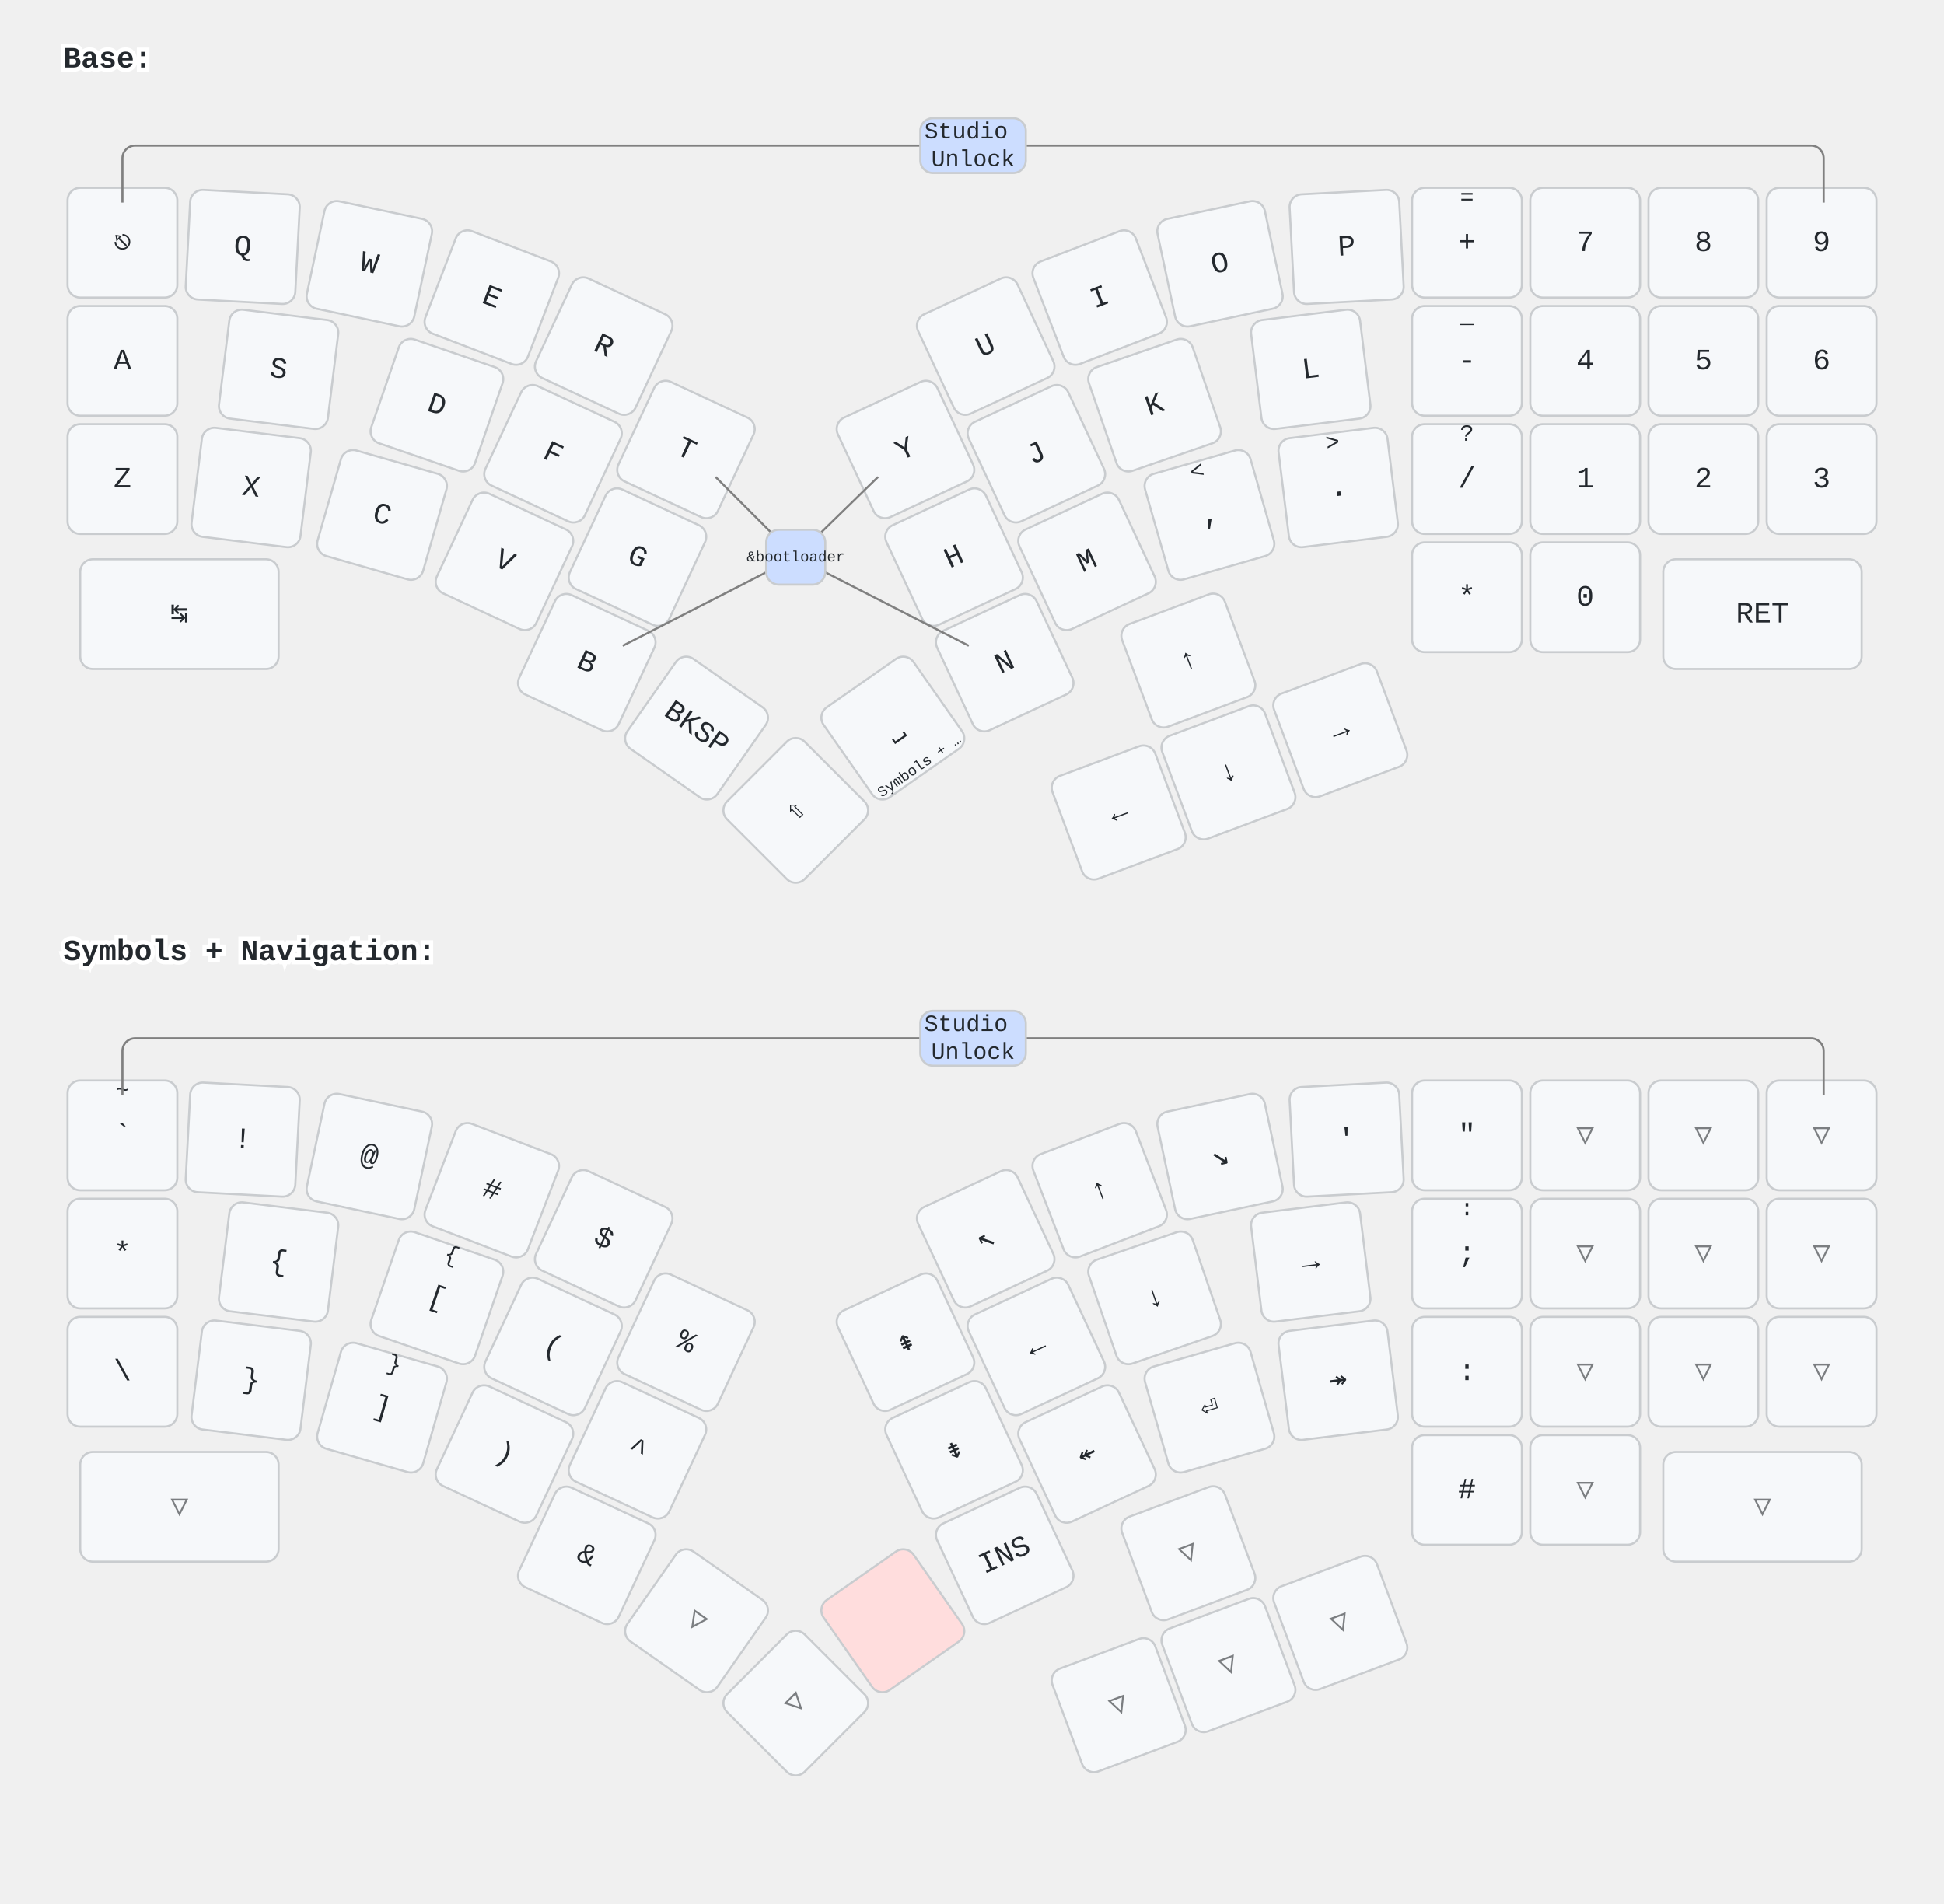
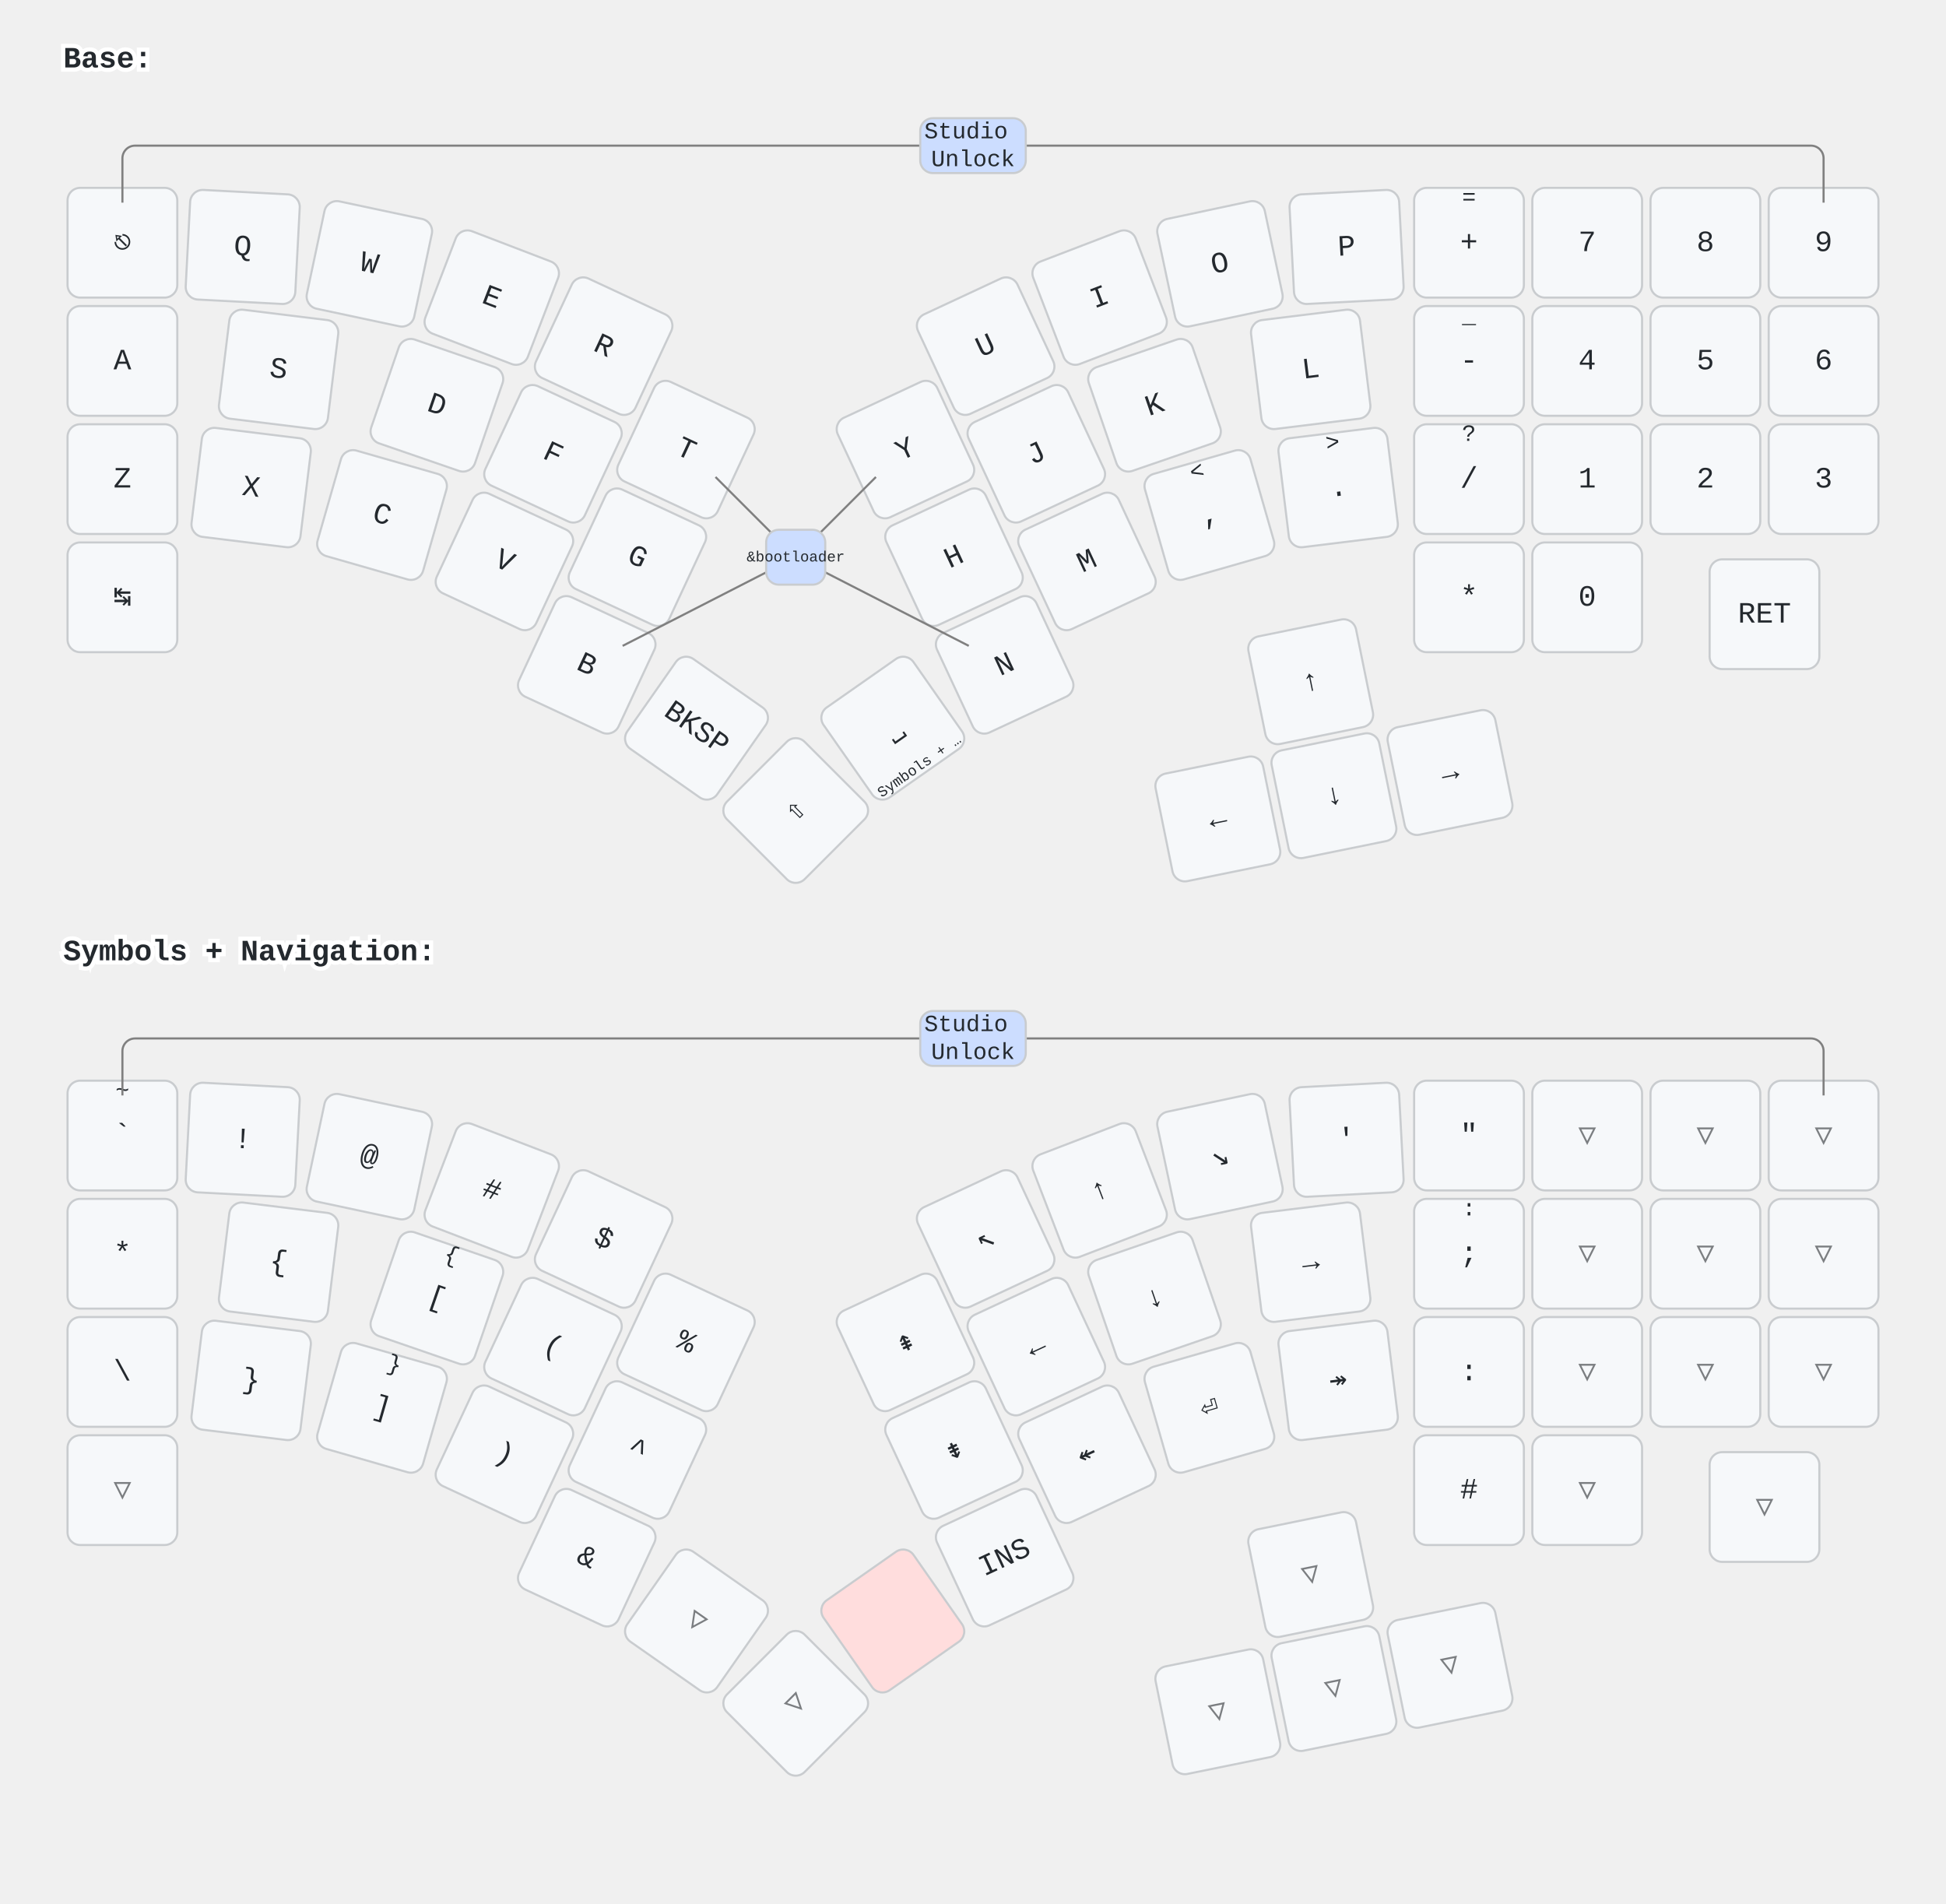
- <svg xmlns="http://www.w3.org/2000/svg" width="921" height="902" viewBox="0 0 921 902" class="keymap">
+ <svg xmlns="http://www.w3.org/2000/svg" width="922" height="902" viewBox="0 0 922 902" class="keymap">
  <style>/* inherit to force styles through use tags */
svg path {
    fill: inherit;
}

/* font and background color specifications */
svg.keymap {
    font-family: SFMono-Regular,Consolas,Liberation Mono,Menlo,monospace;
    font-size: 14px;
    font-kerning: normal;
    text-rendering: optimizeLegibility;
    fill: #24292e;
}

/* default key styling */
rect.key {
    fill: #f6f8fa;
}

rect.key, rect.combo {
    stroke: #c9cccf;
    stroke-width: 1;
}

/* default key side styling, only used is draw_key_sides is set */
rect.side {
    filter: brightness(90%);
}

/* color accent for combo boxes */
rect.combo, rect.combo-separate {
    fill: #cdf;
}

/* color accent for held keys */
rect.held, rect.combo.held {
    fill: #fdd;
}

/* color accent for ghost (optional) keys */
rect.ghost, rect.combo.ghost {
    stroke-dasharray: 4, 4;
    stroke-width: 2;
}

text {
    text-anchor: middle;
    dominant-baseline: middle;
}

/* styling for layer labels */
text.label {
    font-weight: bold;
    text-anchor: start;
    stroke: white;
    stroke-width: 4;
    paint-order: stroke;
}

/* styling for optional footer */
text.footer {
    text-anchor: end;
    dominant-baseline: auto;
    stroke: white;
    stroke-width: 4;
    paint-order: stroke;
}

/* styling for combo tap, and key non-tap label text */
text.combo, text.hold, text.shifted, text.left, text.right {
    font-size: 11px;
}

text.hold {
    text-anchor: middle;
    dominant-baseline: auto;
}

text.shifted {
    text-anchor: middle;
    dominant-baseline: hanging;
}

text.left {
    text-anchor: start;
}

text.right {
    text-anchor: end;
}

text.layer-activator {
    text-decoration: underline;
}

/* styling for hold/shifted label text in combo box */
text.combo.hold, text.combo.shifted, text.combo.left, text.combo.right {
    font-size: 8px;
}

/* lighter symbol for transparent keys */
text.trans {
    fill: #7b7e81;
}

/* styling for combo dendrons */
path.combo {
    stroke-width: 1;
    stroke: gray;
    fill: none;
}

/* Start Tabler Icons Cleanup */
/* cannot use height/width with glyphs */
.icon-tabler &gt; path {
    fill: inherit;
    stroke: inherit;
    stroke-width: 2;
}
/* hide tabler's default box */
.icon-tabler &gt; path[stroke="none"][fill="none"] {
    visibility: hidden;
}
/* End Tabler Icons Cleanup */
</style>
  <g transform="translate(30, 0)" class="layer-Base">
    <text x="0" y="28" class="label" id="Base">Base:</text>
    <g transform="translate(0, 87)">
      <g transform="translate(28, 28)" class="key keypos-0">
        <rect rx="6" ry="6" x="-26" y="-26" width="52" height="52" class="key" />
        <text x="0" y="0" class="key tap">⎋</text>
      </g>
      <g transform="translate(85, 30) rotate(3.0)" class="key keypos-1">
        <rect rx="6" ry="6" x="-26" y="-26" width="52" height="52" class="key" />
        <text x="0" y="0" class="key tap">Q</text>
      </g>
      <g transform="translate(145, 38) rotate(12.0)" class="key keypos-2">
        <rect rx="6" ry="6" x="-26" y="-26" width="52" height="52" class="key" />
        <text x="0" y="0" class="key tap">W</text>
      </g>
      <g transform="translate(203, 54) rotate(21.0)" class="key keypos-3">
        <rect rx="6" ry="6" x="-26" y="-26" width="52" height="52" class="key" />
        <text x="0" y="0" class="key tap">E</text>
      </g>
      <g transform="translate(256, 77) rotate(25.0)" class="key keypos-4">
        <rect rx="6" ry="6" x="-26" y="-26" width="52" height="52" class="key" />
        <text x="0" y="0" class="key tap">R</text>
      </g>
      <g transform="translate(295, 126) rotate(25.0)" class="key keypos-5">
        <rect rx="6" ry="6" x="-26" y="-26" width="52" height="52" class="key" />
        <text x="0" y="0" class="key tap">T</text>
      </g>
      <g transform="translate(399, 126) rotate(-25.0)" class="key keypos-6">
        <rect rx="6" ry="6" x="-26" y="-26" width="52" height="52" class="key" />
        <text x="0" y="0" class="key tap">Y</text>
      </g>
      <g transform="translate(437, 77) rotate(-25.0)" class="key keypos-7">
        <rect rx="6" ry="6" x="-26" y="-26" width="52" height="52" class="key" />
        <text x="0" y="0" class="key tap">U</text>
      </g>
      <g transform="translate(491, 54) rotate(-21.0)" class="key keypos-8">
        <rect rx="6" ry="6" x="-26" y="-26" width="52" height="52" class="key" />
        <text x="0" y="0" class="key tap">I</text>
      </g>
      <g transform="translate(548, 38) rotate(-12.0)" class="key keypos-9">
        <rect rx="6" ry="6" x="-26" y="-26" width="52" height="52" class="key" />
        <text x="0" y="0" class="key tap">O</text>
      </g>
      <g transform="translate(608, 30) rotate(-3.0)" class="key keypos-10">
        <rect rx="6" ry="6" x="-26" y="-26" width="52" height="52" class="key" />
        <text x="0" y="0" class="key tap">P</text>
      </g>
-       <g transform="translate(665, 28)" class="key keypos-11">
+       <g transform="translate(666, 28)" class="key keypos-11">
        <rect rx="6" ry="6" x="-26" y="-26" width="52" height="52" class="key" />
        <text x="0" y="0" class="key tap">+</text>
        <text x="0" y="-24" class="key shifted">=</text>
      </g>
-       <g transform="translate(721, 28)" class="key keypos-12">
+       <g transform="translate(722, 28)" class="key keypos-12">
        <rect rx="6" ry="6" x="-26" y="-26" width="52" height="52" class="key" />
        <text x="0" y="0" class="key tap">7</text>
      </g>
-       <g transform="translate(777, 28)" class="key keypos-13">
+       <g transform="translate(778, 28)" class="key keypos-13">
        <rect rx="6" ry="6" x="-26" y="-26" width="52" height="52" class="key" />
        <text x="0" y="0" class="key tap">8</text>
      </g>
-       <g transform="translate(833, 28)" class="key keypos-14">
+       <g transform="translate(834, 28)" class="key keypos-14">
        <rect rx="6" ry="6" x="-26" y="-26" width="52" height="52" class="key" />
        <text x="0" y="0" class="key tap">9</text>
      </g>
      <g transform="translate(28, 84)" class="key keypos-15">
        <rect rx="6" ry="6" x="-26" y="-26" width="52" height="52" class="key" />
        <text x="0" y="0" class="key tap">A</text>
      </g>
      <g transform="translate(102, 88) rotate(7.0)" class="key keypos-16">
        <rect rx="6" ry="6" x="-26" y="-26" width="52" height="52" class="key" />
        <text x="0" y="0" class="key tap">S</text>
      </g>
      <g transform="translate(177, 105) rotate(19.0)" class="key keypos-17">
        <rect rx="6" ry="6" x="-26" y="-26" width="52" height="52" class="key" />
        <text x="0" y="0" class="key tap">D</text>
      </g>
      <g transform="translate(232, 128) rotate(25.0)" class="key keypos-18">
        <rect rx="6" ry="6" x="-26" y="-26" width="52" height="52" class="key" />
        <text x="0" y="0" class="key tap">F</text>
      </g>
      <g transform="translate(272, 177) rotate(25.0)" class="key keypos-19">
        <rect rx="6" ry="6" x="-26" y="-26" width="52" height="52" class="key" />
        <text x="0" y="0" class="key tap">G</text>
      </g>
      <g transform="translate(422, 177) rotate(-25.0)" class="key keypos-20">
        <rect rx="6" ry="6" x="-26" y="-26" width="52" height="52" class="key" />
        <text x="0" y="0" class="key tap">H</text>
      </g>
      <g transform="translate(461, 128) rotate(-25.0)" class="key keypos-21">
        <rect rx="6" ry="6" x="-26" y="-26" width="52" height="52" class="key" />
        <text x="0" y="0" class="key tap">J</text>
      </g>
      <g transform="translate(517, 105) rotate(-19.0)" class="key keypos-22">
        <rect rx="6" ry="6" x="-26" y="-26" width="52" height="52" class="key" />
        <text x="0" y="0" class="key tap">K</text>
      </g>
      <g transform="translate(591, 88) rotate(-7.0)" class="key keypos-23">
        <rect rx="6" ry="6" x="-26" y="-26" width="52" height="52" class="key" />
        <text x="0" y="0" class="key tap">L</text>
      </g>
-       <g transform="translate(665, 84)" class="key keypos-24">
+       <g transform="translate(666, 84)" class="key keypos-24">
        <rect rx="6" ry="6" x="-26" y="-26" width="52" height="52" class="key" />
        <text x="0" y="0" class="key tap">-</text>
        <text x="0" y="-24" class="key shifted">_</text>
      </g>
-       <g transform="translate(721, 84)" class="key keypos-25">
+       <g transform="translate(722, 84)" class="key keypos-25">
        <rect rx="6" ry="6" x="-26" y="-26" width="52" height="52" class="key" />
        <text x="0" y="0" class="key tap">4</text>
      </g>
-       <g transform="translate(777, 84)" class="key keypos-26">
+       <g transform="translate(778, 84)" class="key keypos-26">
        <rect rx="6" ry="6" x="-26" y="-26" width="52" height="52" class="key" />
        <text x="0" y="0" class="key tap">5</text>
      </g>
-       <g transform="translate(833, 84)" class="key keypos-27">
+       <g transform="translate(834, 84)" class="key keypos-27">
        <rect rx="6" ry="6" x="-26" y="-26" width="52" height="52" class="key" />
        <text x="0" y="0" class="key tap">6</text>
      </g>
      <g transform="translate(28, 140)" class="key keypos-28">
        <rect rx="6" ry="6" x="-26" y="-26" width="52" height="52" class="key" />
        <text x="0" y="0" class="key tap">Z</text>
      </g>
      <g transform="translate(89, 144) rotate(7.0)" class="key keypos-29">
        <rect rx="6" ry="6" x="-26" y="-26" width="52" height="52" class="key" />
        <text x="0" y="0" class="key tap">X</text>
      </g>
      <g transform="translate(151, 157) rotate(16.0)" class="key keypos-30">
        <rect rx="6" ry="6" x="-26" y="-26" width="52" height="52" class="key" />
        <text x="0" y="0" class="key tap">C</text>
      </g>
      <g transform="translate(209, 179) rotate(25.0)" class="key keypos-31">
        <rect rx="6" ry="6" x="-26" y="-26" width="52" height="52" class="key" />
        <text x="0" y="0" class="key tap">V</text>
      </g>
-       <g transform="translate(248, 227) rotate(25.0)" class="key keypos-32">
+       <g transform="translate(248, 228) rotate(25.0)" class="key keypos-32">
        <rect rx="6" ry="6" x="-26" y="-26" width="52" height="52" class="key" />
        <text x="0" y="0" class="key tap">B</text>
      </g>
-       <g transform="translate(446, 227) rotate(-25.0)" class="key keypos-33">
+       <g transform="translate(446, 228) rotate(-25.0)" class="key keypos-33">
        <rect rx="6" ry="6" x="-26" y="-26" width="52" height="52" class="key" />
        <text x="0" y="0" class="key tap">N</text>
      </g>
      <g transform="translate(485, 179) rotate(-25.0)" class="key keypos-34">
        <rect rx="6" ry="6" x="-26" y="-26" width="52" height="52" class="key" />
        <text x="0" y="0" class="key tap">M</text>
      </g>
      <g transform="translate(543, 157) rotate(-16.0)" class="key keypos-35">
        <rect rx="6" ry="6" x="-26" y="-26" width="52" height="52" class="key" />
        <text x="0" y="0" class="key tap">,</text>
        <text x="0" y="-24" class="key shifted">&lt;</text>
      </g>
      <g transform="translate(604, 144) rotate(-7.0)" class="key keypos-36">
        <rect rx="6" ry="6" x="-26" y="-26" width="52" height="52" class="key" />
        <text x="0" y="0" class="key tap">.</text>
        <text x="0" y="-24" class="key shifted">&gt;</text>
      </g>
-       <g transform="translate(665, 140)" class="key keypos-37">
+       <g transform="translate(666, 140)" class="key keypos-37">
        <rect rx="6" ry="6" x="-26" y="-26" width="52" height="52" class="key" />
        <text x="0" y="0" class="key tap">/</text>
        <text x="0" y="-24" class="key shifted">?</text>
      </g>
-       <g transform="translate(721, 140)" class="key keypos-38">
+       <g transform="translate(722, 140)" class="key keypos-38">
        <rect rx="6" ry="6" x="-26" y="-26" width="52" height="52" class="key" />
        <text x="0" y="0" class="key tap">1</text>
      </g>
-       <g transform="translate(777, 140)" class="key keypos-39">
+       <g transform="translate(778, 140)" class="key keypos-39">
        <rect rx="6" ry="6" x="-26" y="-26" width="52" height="52" class="key" />
        <text x="0" y="0" class="key tap">2</text>
      </g>
-       <g transform="translate(833, 140)" class="key keypos-40">
+       <g transform="translate(834, 140)" class="key keypos-40">
        <rect rx="6" ry="6" x="-26" y="-26" width="52" height="52" class="key" />
        <text x="0" y="0" class="key tap">3</text>
      </g>
-       <g transform="translate(55, 204)" class="key keypos-41">
-         <rect rx="6" ry="6" x="-47" y="-26" width="94" height="52" class="key" />
+       <g transform="translate(28, 196)" class="key keypos-41">
+         <rect rx="6" ry="6" x="-26" y="-26" width="52" height="52" class="key" />
        <text x="0" y="0" class="key tap">↹</text>
      </g>
      <g transform="translate(300, 258) rotate(35.0)" class="key keypos-42">
        <rect rx="6" ry="6" x="-26" y="-26" width="52" height="52" class="key" />
        <text x="0" y="0" class="key tap">BKSP</text>
      </g>
      <g transform="translate(347, 297) rotate(-45.0)" class="key keypos-43">
        <rect rx="6" ry="6" x="-26" y="-26" width="52" height="52" class="key" />
        <text x="0" y="0" class="key tap">⇧</text>
      </g>
      <g transform="translate(393, 258) rotate(-35.0)" class="key keypos-44">
        <rect rx="6" ry="6" x="-26" y="-26" width="52" height="52" class="key" />
        <text x="0" y="0" class="key tap">⎵</text>
        <a href="#Symbols--Navigation">
          <text x="0" y="24" class="key hold layer-activator">
            <tspan style="font-size: 64%">Symbols + …</tspan>
          </text>
        </a>
      </g>
-       <g transform="translate(500, 298) rotate(-20.5)" class="key keypos-45">
+       <g transform="translate(547, 301) rotate(-11.5)" class="key keypos-45">
        <rect rx="6" ry="6" x="-26" y="-26" width="52" height="52" class="key" />
        <text x="0" y="0" class="key tap">←</text>
      </g>
-       <g transform="translate(552, 279) rotate(-20.5)" class="key keypos-46">
+       <g transform="translate(602, 290) rotate(-11.5)" class="key keypos-46">
        <rect rx="6" ry="6" x="-26" y="-26" width="52" height="52" class="key" />
        <text x="0" y="0" class="key tap">↓</text>
      </g>
-       <g transform="translate(533, 226) rotate(-20.5)" class="key keypos-47">
+       <g transform="translate(591, 236) rotate(-11.5)" class="key keypos-47">
        <rect rx="6" ry="6" x="-26" y="-26" width="52" height="52" class="key" />
        <text x="0" y="0" class="key tap">↑</text>
      </g>
-       <g transform="translate(605, 259) rotate(-20.5)" class="key keypos-48">
+       <g transform="translate(657, 279) rotate(-11.5)" class="key keypos-48">
        <rect rx="6" ry="6" x="-26" y="-26" width="52" height="52" class="key" />
        <text x="0" y="0" class="key tap">→</text>
      </g>
-       <g transform="translate(665, 196)" class="key keypos-49">
+       <g transform="translate(666, 196)" class="key keypos-49">
        <rect rx="6" ry="6" x="-26" y="-26" width="52" height="52" class="key" />
        <text x="0" y="0" class="key tap">*</text>
      </g>
-       <g transform="translate(721, 196)" class="key keypos-50">
+       <g transform="translate(722, 196)" class="key keypos-50">
        <rect rx="6" ry="6" x="-26" y="-26" width="52" height="52" class="key" />
        <text x="0" y="0" class="key tap">0</text>
      </g>
-       <g transform="translate(805, 204)" class="key keypos-51">
-         <rect rx="6" ry="6" x="-47" y="-26" width="94" height="52" class="key" />
+       <g transform="translate(806, 204)" class="key keypos-51">
+         <rect rx="6" ry="6" x="-26" y="-26" width="52" height="52" class="key" />
        <text x="0" y="0" class="key tap">RET</text>
      </g>
      <g class="combo combopos-0">
        <path d="M431,-18 h-397 a6.0,6.0 0 0 0 -6.0,6.0 v21" class="combo" />
        <path d="M431,-18 h397 a6.0,6.0 0 0 1 6.0,6.0 v21" class="combo" />
        <rect rx="6" ry="6" x="406" y="-31" width="50" height="26" class="combo" />
        <text x="431" y="-18" class="combo tap">
          <tspan x="431" dy="-0.6em">Studio</tspan>
          <tspan x="431" dy="1.2em">Unlock</tspan>
        </text>
      </g>
      <g class="combo combopos-1">
        <path d="M347,177 l-38,-38" class="combo" />
-         <path d="M347,177 l39,-38" class="combo" />
+         <path d="M347,177 l38,-38" class="combo" />
        <path d="M347,177 l-82,42" class="combo" />
        <path d="M347,177 l82,42" class="combo" />
        <rect rx="6" ry="6" x="333" y="164" width="28" height="26" class="combo" />
        <text x="347" y="177" class="combo tap">
          <tspan style="font-size: 64%">&amp;bootloader</tspan>
        </text>
      </g>
    </g>
  </g>
  <g transform="translate(30, 423)" class="layer-Symbols + Navigation">
    <text x="0" y="28" class="label" id="Symbols--Navigation">Symbols + Navigation:</text>
    <g transform="translate(0, 87)">
      <g transform="translate(28, 28)" class="key keypos-0">
        <rect rx="6" ry="6" x="-26" y="-26" width="52" height="52" class="key" />
        <text x="0" y="0" class="key tap">`</text>
        <text x="0" y="-24" class="key shifted">~</text>
      </g>
      <g transform="translate(85, 30) rotate(3.0)" class="key keypos-1">
        <rect rx="6" ry="6" x="-26" y="-26" width="52" height="52" class="key" />
        <text x="0" y="0" class="key tap">!</text>
      </g>
      <g transform="translate(145, 38) rotate(12.0)" class="key keypos-2">
        <rect rx="6" ry="6" x="-26" y="-26" width="52" height="52" class="key" />
        <text x="0" y="0" class="key tap">@</text>
      </g>
      <g transform="translate(203, 54) rotate(21.0)" class="key keypos-3">
        <rect rx="6" ry="6" x="-26" y="-26" width="52" height="52" class="key" />
        <text x="0" y="0" class="key tap">#</text>
      </g>
      <g transform="translate(256, 77) rotate(25.0)" class="key keypos-4">
        <rect rx="6" ry="6" x="-26" y="-26" width="52" height="52" class="key" />
        <text x="0" y="0" class="key tap">$</text>
      </g>
      <g transform="translate(295, 126) rotate(25.0)" class="key keypos-5">
        <rect rx="6" ry="6" x="-26" y="-26" width="52" height="52" class="key" />
        <text x="0" y="0" class="key tap">%</text>
      </g>
      <g transform="translate(399, 126) rotate(-25.0)" class="key keypos-6">
        <rect rx="6" ry="6" x="-26" y="-26" width="52" height="52" class="key" />
        <text x="0" y="0" class="key tap">⇞</text>
      </g>
      <g transform="translate(437, 77) rotate(-25.0)" class="key keypos-7">
        <rect rx="6" ry="6" x="-26" y="-26" width="52" height="52" class="key" />
        <text x="0" y="0" class="key tap">↖</text>
      </g>
      <g transform="translate(491, 54) rotate(-21.0)" class="key keypos-8">
        <rect rx="6" ry="6" x="-26" y="-26" width="52" height="52" class="key" />
        <text x="0" y="0" class="key tap">↑</text>
      </g>
      <g transform="translate(548, 38) rotate(-12.0)" class="key keypos-9">
        <rect rx="6" ry="6" x="-26" y="-26" width="52" height="52" class="key" />
        <text x="0" y="0" class="key tap">↘</text>
      </g>
      <g transform="translate(608, 30) rotate(-3.0)" class="key keypos-10">
        <rect rx="6" ry="6" x="-26" y="-26" width="52" height="52" class="key" />
        <text x="0" y="0" class="key tap">'</text>
      </g>
-       <g transform="translate(665, 28)" class="key keypos-11">
+       <g transform="translate(666, 28)" class="key keypos-11">
        <rect rx="6" ry="6" x="-26" y="-26" width="52" height="52" class="key" />
        <text x="0" y="0" class="key tap">"</text>
      </g>
-       <g transform="translate(721, 28)" class="key trans keypos-12">
-         <rect rx="6" ry="6" x="-26" y="-26" width="52" height="52" class="key trans" />
-         <text x="0" y="0" class="key trans tap">▽</text>
-       </g>
-       <g transform="translate(777, 28)" class="key trans keypos-13">
-         <rect rx="6" ry="6" x="-26" y="-26" width="52" height="52" class="key trans" />
-         <text x="0" y="0" class="key trans tap">▽</text>
-       </g>
-       <g transform="translate(833, 28)" class="key trans keypos-14">
+       <g transform="translate(722, 28)" class="key trans keypos-12">
+         <rect rx="6" ry="6" x="-26" y="-26" width="52" height="52" class="key trans" />
+         <text x="0" y="0" class="key trans tap">▽</text>
+       </g>
+       <g transform="translate(778, 28)" class="key trans keypos-13">
+         <rect rx="6" ry="6" x="-26" y="-26" width="52" height="52" class="key trans" />
+         <text x="0" y="0" class="key trans tap">▽</text>
+       </g>
+       <g transform="translate(834, 28)" class="key trans keypos-14">
        <rect rx="6" ry="6" x="-26" y="-26" width="52" height="52" class="key trans" />
        <text x="0" y="0" class="key trans tap">▽</text>
      </g>
      <g transform="translate(28, 84)" class="key keypos-15">
        <rect rx="6" ry="6" x="-26" y="-26" width="52" height="52" class="key" />
        <text x="0" y="0" class="key tap">*</text>
      </g>
      <g transform="translate(102, 88) rotate(7.0)" class="key keypos-16">
        <rect rx="6" ry="6" x="-26" y="-26" width="52" height="52" class="key" />
        <text x="0" y="0" class="key tap">{</text>
      </g>
      <g transform="translate(177, 105) rotate(19.0)" class="key keypos-17">
        <rect rx="6" ry="6" x="-26" y="-26" width="52" height="52" class="key" />
        <text x="0" y="0" class="key tap">[</text>
        <text x="0" y="-24" class="key shifted">{</text>
      </g>
      <g transform="translate(232, 128) rotate(25.0)" class="key keypos-18">
        <rect rx="6" ry="6" x="-26" y="-26" width="52" height="52" class="key" />
        <text x="0" y="0" class="key tap">(</text>
      </g>
      <g transform="translate(272, 177) rotate(25.0)" class="key keypos-19">
        <rect rx="6" ry="6" x="-26" y="-26" width="52" height="52" class="key" />
        <text x="0" y="0" class="key tap">^</text>
      </g>
      <g transform="translate(422, 177) rotate(-25.0)" class="key keypos-20">
        <rect rx="6" ry="6" x="-26" y="-26" width="52" height="52" class="key" />
        <text x="0" y="0" class="key tap">⇟</text>
      </g>
      <g transform="translate(461, 128) rotate(-25.0)" class="key keypos-21">
        <rect rx="6" ry="6" x="-26" y="-26" width="52" height="52" class="key" />
        <text x="0" y="0" class="key tap">←</text>
      </g>
      <g transform="translate(517, 105) rotate(-19.0)" class="key keypos-22">
        <rect rx="6" ry="6" x="-26" y="-26" width="52" height="52" class="key" />
        <text x="0" y="0" class="key tap">↓</text>
      </g>
      <g transform="translate(591, 88) rotate(-7.0)" class="key keypos-23">
        <rect rx="6" ry="6" x="-26" y="-26" width="52" height="52" class="key" />
        <text x="0" y="0" class="key tap">→</text>
      </g>
-       <g transform="translate(665, 84)" class="key keypos-24">
+       <g transform="translate(666, 84)" class="key keypos-24">
        <rect rx="6" ry="6" x="-26" y="-26" width="52" height="52" class="key" />
        <text x="0" y="0" class="key tap">;</text>
        <text x="0" y="-24" class="key shifted">:</text>
      </g>
-       <g transform="translate(721, 84)" class="key trans keypos-25">
-         <rect rx="6" ry="6" x="-26" y="-26" width="52" height="52" class="key trans" />
-         <text x="0" y="0" class="key trans tap">▽</text>
-       </g>
-       <g transform="translate(777, 84)" class="key trans keypos-26">
-         <rect rx="6" ry="6" x="-26" y="-26" width="52" height="52" class="key trans" />
-         <text x="0" y="0" class="key trans tap">▽</text>
-       </g>
-       <g transform="translate(833, 84)" class="key trans keypos-27">
+       <g transform="translate(722, 84)" class="key trans keypos-25">
+         <rect rx="6" ry="6" x="-26" y="-26" width="52" height="52" class="key trans" />
+         <text x="0" y="0" class="key trans tap">▽</text>
+       </g>
+       <g transform="translate(778, 84)" class="key trans keypos-26">
+         <rect rx="6" ry="6" x="-26" y="-26" width="52" height="52" class="key trans" />
+         <text x="0" y="0" class="key trans tap">▽</text>
+       </g>
+       <g transform="translate(834, 84)" class="key trans keypos-27">
        <rect rx="6" ry="6" x="-26" y="-26" width="52" height="52" class="key trans" />
        <text x="0" y="0" class="key trans tap">▽</text>
      </g>
      <g transform="translate(28, 140)" class="key keypos-28">
        <rect rx="6" ry="6" x="-26" y="-26" width="52" height="52" class="key" />
        <text x="0" y="0" class="key tap">\</text>
      </g>
      <g transform="translate(89, 144) rotate(7.0)" class="key keypos-29">
        <rect rx="6" ry="6" x="-26" y="-26" width="52" height="52" class="key" />
        <text x="0" y="0" class="key tap">}</text>
      </g>
      <g transform="translate(151, 157) rotate(16.0)" class="key keypos-30">
        <rect rx="6" ry="6" x="-26" y="-26" width="52" height="52" class="key" />
        <text x="0" y="0" class="key tap">]</text>
        <text x="0" y="-24" class="key shifted">}</text>
      </g>
      <g transform="translate(209, 179) rotate(25.0)" class="key keypos-31">
        <rect rx="6" ry="6" x="-26" y="-26" width="52" height="52" class="key" />
        <text x="0" y="0" class="key tap">)</text>
      </g>
-       <g transform="translate(248, 227) rotate(25.0)" class="key keypos-32">
+       <g transform="translate(248, 228) rotate(25.0)" class="key keypos-32">
        <rect rx="6" ry="6" x="-26" y="-26" width="52" height="52" class="key" />
        <text x="0" y="0" class="key tap">&amp;</text>
      </g>
-       <g transform="translate(446, 227) rotate(-25.0)" class="key keypos-33">
+       <g transform="translate(446, 228) rotate(-25.0)" class="key keypos-33">
        <rect rx="6" ry="6" x="-26" y="-26" width="52" height="52" class="key" />
        <text x="0" y="0" class="key tap">INS</text>
      </g>
      <g transform="translate(485, 179) rotate(-25.0)" class="key keypos-34">
        <rect rx="6" ry="6" x="-26" y="-26" width="52" height="52" class="key" />
        <text x="0" y="0" class="key tap">↞</text>
      </g>
      <g transform="translate(543, 157) rotate(-16.0)" class="key keypos-35">
        <rect rx="6" ry="6" x="-26" y="-26" width="52" height="52" class="key" />
        <text x="0" y="0" class="key tap">⏎</text>
      </g>
      <g transform="translate(604, 144) rotate(-7.0)" class="key keypos-36">
        <rect rx="6" ry="6" x="-26" y="-26" width="52" height="52" class="key" />
        <text x="0" y="0" class="key tap">↠</text>
      </g>
-       <g transform="translate(665, 140)" class="key keypos-37">
+       <g transform="translate(666, 140)" class="key keypos-37">
        <rect rx="6" ry="6" x="-26" y="-26" width="52" height="52" class="key" />
        <text x="0" y="0" class="key tap">:</text>
      </g>
-       <g transform="translate(721, 140)" class="key trans keypos-38">
-         <rect rx="6" ry="6" x="-26" y="-26" width="52" height="52" class="key trans" />
-         <text x="0" y="0" class="key trans tap">▽</text>
-       </g>
-       <g transform="translate(777, 140)" class="key trans keypos-39">
-         <rect rx="6" ry="6" x="-26" y="-26" width="52" height="52" class="key trans" />
-         <text x="0" y="0" class="key trans tap">▽</text>
-       </g>
-       <g transform="translate(833, 140)" class="key trans keypos-40">
-         <rect rx="6" ry="6" x="-26" y="-26" width="52" height="52" class="key trans" />
-         <text x="0" y="0" class="key trans tap">▽</text>
-       </g>
-       <g transform="translate(55, 204)" class="key trans keypos-41">
-         <rect rx="6" ry="6" x="-47" y="-26" width="94" height="52" class="key trans" />
+       <g transform="translate(722, 140)" class="key trans keypos-38">
+         <rect rx="6" ry="6" x="-26" y="-26" width="52" height="52" class="key trans" />
+         <text x="0" y="0" class="key trans tap">▽</text>
+       </g>
+       <g transform="translate(778, 140)" class="key trans keypos-39">
+         <rect rx="6" ry="6" x="-26" y="-26" width="52" height="52" class="key trans" />
+         <text x="0" y="0" class="key trans tap">▽</text>
+       </g>
+       <g transform="translate(834, 140)" class="key trans keypos-40">
+         <rect rx="6" ry="6" x="-26" y="-26" width="52" height="52" class="key trans" />
+         <text x="0" y="0" class="key trans tap">▽</text>
+       </g>
+       <g transform="translate(28, 196)" class="key trans keypos-41">
+         <rect rx="6" ry="6" x="-26" y="-26" width="52" height="52" class="key trans" />
        <text x="0" y="0" class="key trans tap">▽</text>
      </g>
      <g transform="translate(300, 258) rotate(35.0)" class="key trans keypos-42">
        <rect rx="6" ry="6" x="-26" y="-26" width="52" height="52" class="key trans" />
        <text x="0" y="0" class="key trans tap">▽</text>
      </g>
      <g transform="translate(347, 297) rotate(-45.0)" class="key trans keypos-43">
        <rect rx="6" ry="6" x="-26" y="-26" width="52" height="52" class="key trans" />
        <text x="0" y="0" class="key trans tap">▽</text>
      </g>
      <g transform="translate(393, 258) rotate(-35.0)" class="key held keypos-44">
        <rect rx="6" ry="6" x="-26" y="-26" width="52" height="52" class="key held" />
      </g>
-       <g transform="translate(500, 298) rotate(-20.5)" class="key trans keypos-45">
-         <rect rx="6" ry="6" x="-26" y="-26" width="52" height="52" class="key trans" />
-         <text x="0" y="0" class="key trans tap">▽</text>
-       </g>
-       <g transform="translate(552, 279) rotate(-20.5)" class="key trans keypos-46">
-         <rect rx="6" ry="6" x="-26" y="-26" width="52" height="52" class="key trans" />
-         <text x="0" y="0" class="key trans tap">▽</text>
-       </g>
-       <g transform="translate(533, 226) rotate(-20.5)" class="key trans keypos-47">
-         <rect rx="6" ry="6" x="-26" y="-26" width="52" height="52" class="key trans" />
-         <text x="0" y="0" class="key trans tap">▽</text>
-       </g>
-       <g transform="translate(605, 259) rotate(-20.5)" class="key trans keypos-48">
-         <rect rx="6" ry="6" x="-26" y="-26" width="52" height="52" class="key trans" />
-         <text x="0" y="0" class="key trans tap">▽</text>
-       </g>
-       <g transform="translate(665, 196)" class="key keypos-49">
+       <g transform="translate(547, 301) rotate(-11.5)" class="key trans keypos-45">
+         <rect rx="6" ry="6" x="-26" y="-26" width="52" height="52" class="key trans" />
+         <text x="0" y="0" class="key trans tap">▽</text>
+       </g>
+       <g transform="translate(602, 290) rotate(-11.5)" class="key trans keypos-46">
+         <rect rx="6" ry="6" x="-26" y="-26" width="52" height="52" class="key trans" />
+         <text x="0" y="0" class="key trans tap">▽</text>
+       </g>
+       <g transform="translate(591, 236) rotate(-11.5)" class="key trans keypos-47">
+         <rect rx="6" ry="6" x="-26" y="-26" width="52" height="52" class="key trans" />
+         <text x="0" y="0" class="key trans tap">▽</text>
+       </g>
+       <g transform="translate(657, 279) rotate(-11.5)" class="key trans keypos-48">
+         <rect rx="6" ry="6" x="-26" y="-26" width="52" height="52" class="key trans" />
+         <text x="0" y="0" class="key trans tap">▽</text>
+       </g>
+       <g transform="translate(666, 196)" class="key keypos-49">
        <rect rx="6" ry="6" x="-26" y="-26" width="52" height="52" class="key" />
        <text x="0" y="0" class="key tap">#</text>
      </g>
-       <g transform="translate(721, 196)" class="key trans keypos-50">
-         <rect rx="6" ry="6" x="-26" y="-26" width="52" height="52" class="key trans" />
-         <text x="0" y="0" class="key trans tap">▽</text>
-       </g>
-       <g transform="translate(805, 204)" class="key trans keypos-51">
-         <rect rx="6" ry="6" x="-47" y="-26" width="94" height="52" class="key trans" />
+       <g transform="translate(722, 196)" class="key trans keypos-50">
+         <rect rx="6" ry="6" x="-26" y="-26" width="52" height="52" class="key trans" />
+         <text x="0" y="0" class="key trans tap">▽</text>
+       </g>
+       <g transform="translate(806, 204)" class="key trans keypos-51">
+         <rect rx="6" ry="6" x="-26" y="-26" width="52" height="52" class="key trans" />
        <text x="0" y="0" class="key trans tap">▽</text>
      </g>
      <g class="combo combopos-0">
        <path d="M431,-18 h-397 a6.0,6.0 0 0 0 -6.0,6.0 v21" class="combo" />
        <path d="M431,-18 h397 a6.0,6.0 0 0 1 6.0,6.0 v21" class="combo" />
        <rect rx="6" ry="6" x="406" y="-31" width="50" height="26" class="combo" />
        <text x="431" y="-18" class="combo tap">
          <tspan x="431" dy="-0.6em">Studio</tspan>
          <tspan x="431" dy="1.2em">Unlock</tspan>
        </text>
      </g>
    </g>
  </g>
</svg>
